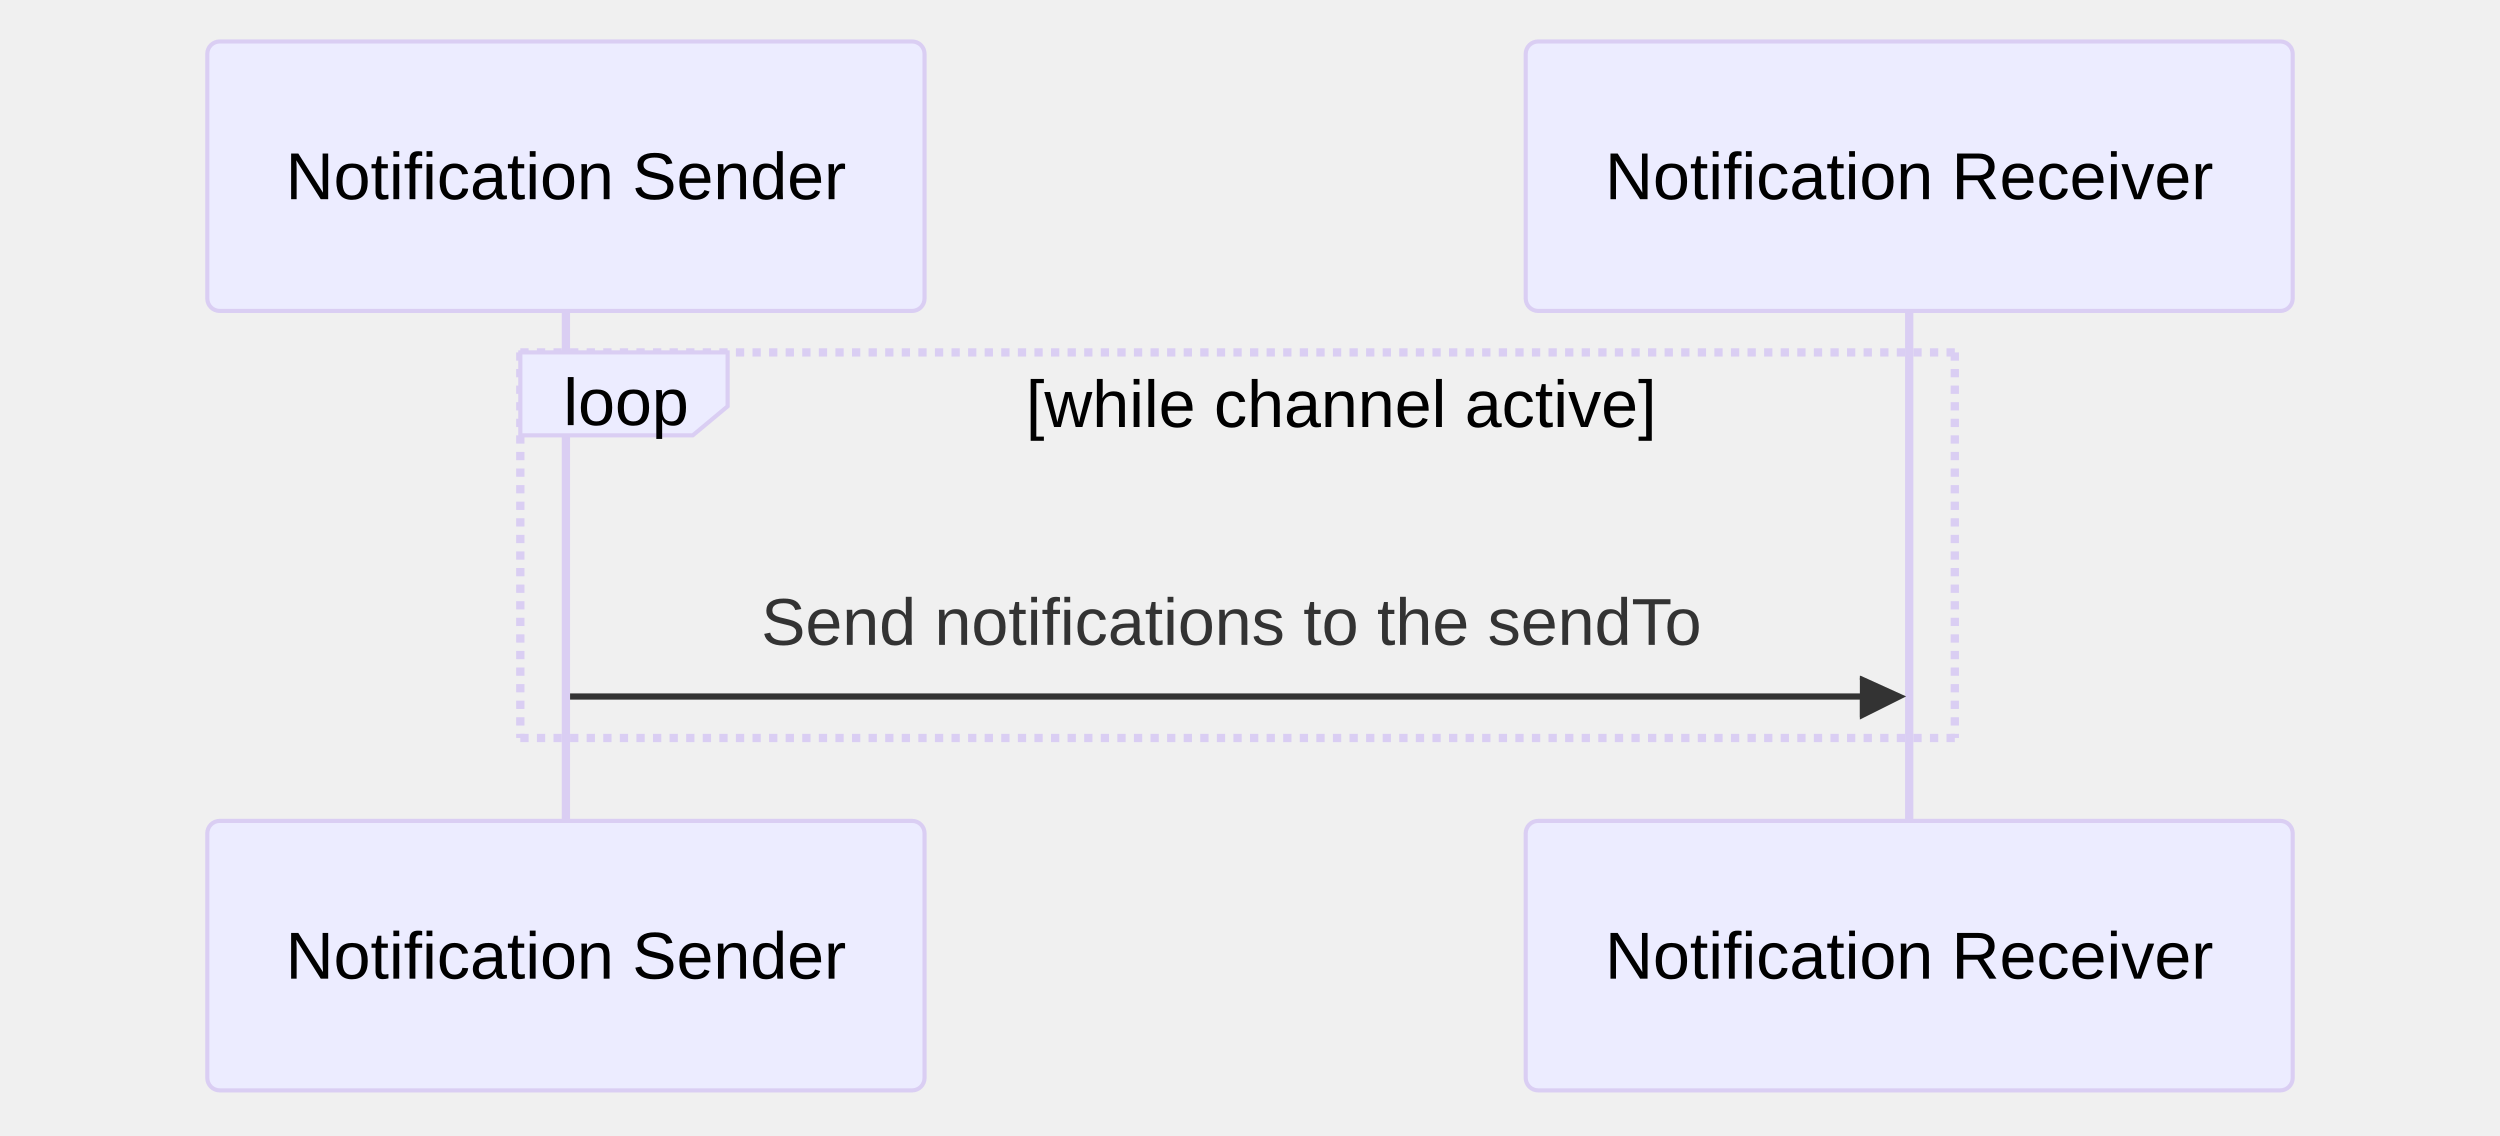
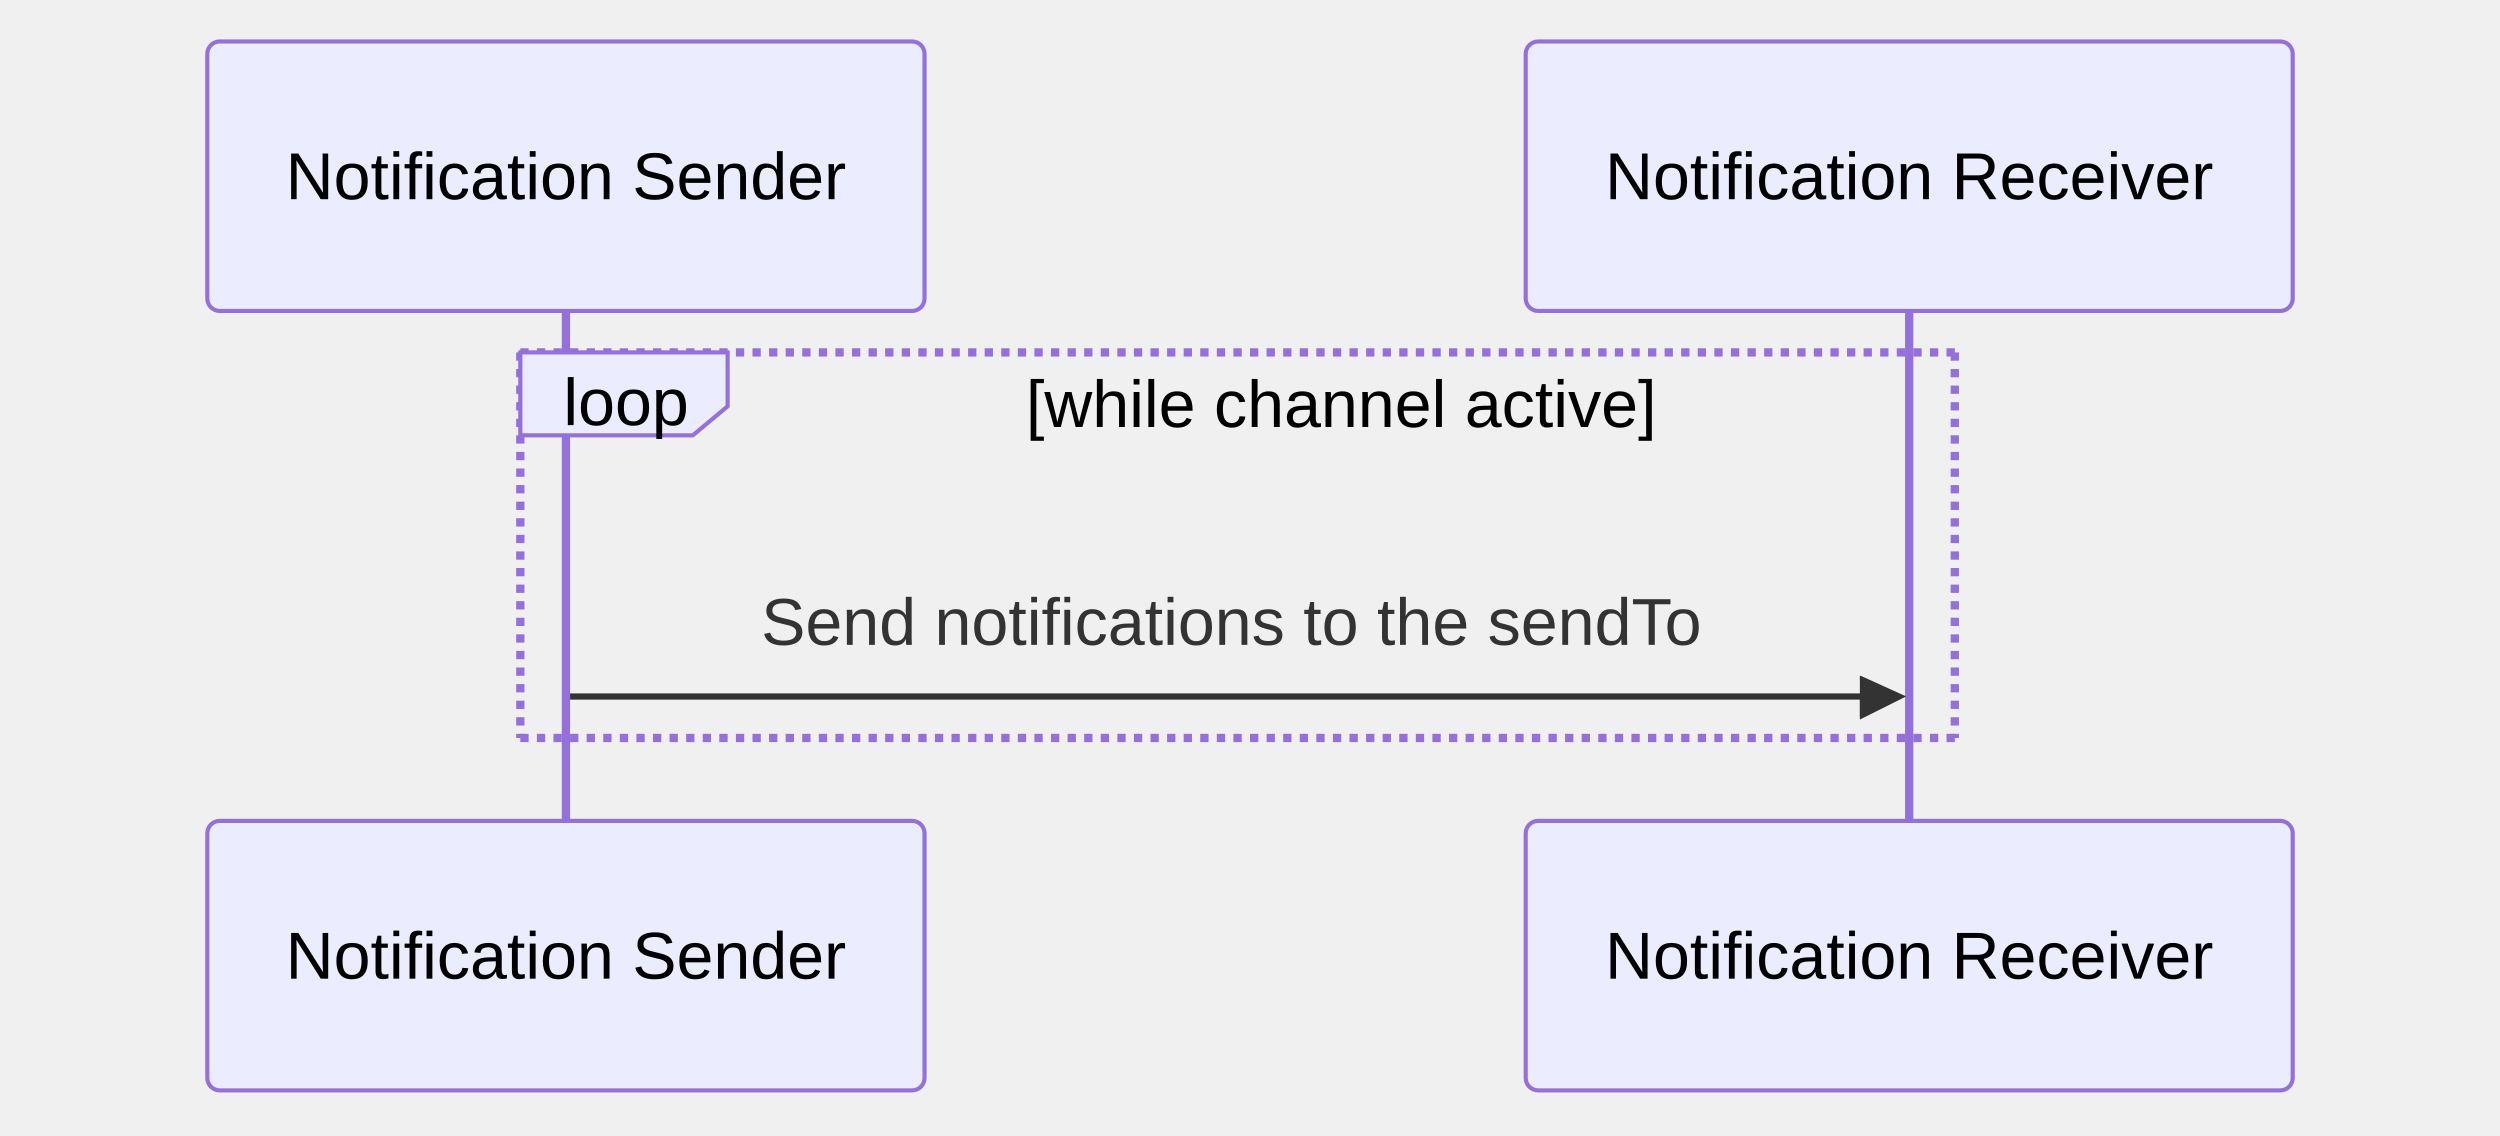
- <svg xmlns="http://www.w3.org/2000/svg" aria-roledescription="sequence" role="graphics-document document" viewBox="-50 -10 603 274" style="max-width: 603px; background-color: white;" width="100%" id="my-svg">
+ <svg xmlns="http://www.w3.org/2000/svg" id="my-svg" width="100%" style="max-width: 603px; background-color: white;" viewBox="-50 -10 603 274" role="graphics-document document" aria-roledescription="sequence">
  <g>
-     <rect class="actor actor-bottom" ry="3" rx="3" name="Notification Receiver" height="65" width="185" stroke="#666" fill="#eaeaea" y="188" x="318" />
-     <text style="text-anchor: middle; font-size: 16px; font-weight: 400;" class="actor actor-box" alignment-baseline="central" dominant-baseline="central" y="220.5" x="410.5">
-       <tspan dy="0" x="410.5">Notification Receiver</tspan>
+     <rect x="318" y="188" fill="#eaeaea" stroke="#666" width="185" height="65" name="Notification Receiver" rx="3" ry="3" class="actor actor-bottom" />
+     <text x="410.5" y="220.5" dominant-baseline="central" alignment-baseline="central" class="actor actor-box" style="text-anchor: middle; font-size: 16px; font-weight: 400;">
+       <tspan x="410.5" dy="0">Notification Receiver</tspan>
    </text>
  </g>
  <g>
-     <rect class="actor actor-bottom" ry="3" rx="3" name="Notification Sender" height="65" width="173" stroke="#666" fill="#eaeaea" y="188" x="0" />
-     <text style="text-anchor: middle; font-size: 16px; font-weight: 400;" class="actor actor-box" alignment-baseline="central" dominant-baseline="central" y="220.5" x="86.5">
-       <tspan dy="0" x="86.5">Notification Sender</tspan>
+     <rect x="0" y="188" fill="#eaeaea" stroke="#666" width="173" height="65" name="Notification Sender" rx="3" ry="3" class="actor actor-bottom" />
+     <text x="86.5" y="220.5" dominant-baseline="central" alignment-baseline="central" class="actor actor-box" style="text-anchor: middle; font-size: 16px; font-weight: 400;">
+       <tspan x="86.5" dy="0">Notification Sender</tspan>
    </text>
  </g>
  <g>
-     <line name="Notification Receiver" stroke="#999" stroke-width="0.5px" class="actor-line 200" y2="188" x2="410.5" y1="65" x1="410.5" id="actor1" />
-     <g id="root-1">
-       <rect class="actor actor-top" ry="3" rx="3" name="Notification Receiver" height="65" width="185" stroke="#666" fill="#eaeaea" y="0" x="318" />
-       <text style="text-anchor: middle; font-size: 16px; font-weight: 400;" class="actor actor-box" alignment-baseline="central" dominant-baseline="central" y="32.5" x="410.5">
-         <tspan dy="0" x="410.5">Notification Receiver</tspan>
+     <line id="actor1" x1="410.5" y1="65" x2="410.5" y2="188" class="actor-line 200" stroke-width="0.5px" stroke="#999" name="Notification Receiver" data-et="life-line" data-id="Notification Receiver" />
+     <g id="root-1" data-et="participant" data-type="participant" data-id="Notification Receiver">
+       <rect x="318" y="0" fill="#eaeaea" stroke="#666" width="185" height="65" name="Notification Receiver" rx="3" ry="3" class="actor actor-top" />
+       <text x="410.5" y="32.5" dominant-baseline="central" alignment-baseline="central" class="actor actor-box" style="text-anchor: middle; font-size: 16px; font-weight: 400;">
+         <tspan x="410.5" dy="0">Notification Receiver</tspan>
      </text>
    </g>
  </g>
  <g>
-     <line name="Notification Sender" stroke="#999" stroke-width="0.5px" class="actor-line 200" y2="188" x2="86.5" y1="65" x1="86.5" id="actor0" />
-     <g id="root-0">
-       <rect class="actor actor-top" ry="3" rx="3" name="Notification Sender" height="65" width="173" stroke="#666" fill="#eaeaea" y="0" x="0" />
-       <text style="text-anchor: middle; font-size: 16px; font-weight: 400;" class="actor actor-box" alignment-baseline="central" dominant-baseline="central" y="32.5" x="86.5">
-         <tspan dy="0" x="86.5">Notification Sender</tspan>
+     <line id="actor0" x1="86.5" y1="65" x2="86.5" y2="188" class="actor-line 200" stroke-width="0.5px" stroke="#999" name="Notification Sender" data-et="life-line" data-id="Notification Sender" />
+     <g id="root-0" data-et="participant" data-type="participant" data-id="Notification Sender">
+       <rect x="0" y="0" fill="#eaeaea" stroke="#666" width="173" height="65" name="Notification Sender" rx="3" ry="3" class="actor actor-top" />
+       <text x="86.5" y="32.5" dominant-baseline="central" alignment-baseline="central" class="actor actor-box" style="text-anchor: middle; font-size: 16px; font-weight: 400;">
+         <tspan x="86.5" dy="0">Notification Sender</tspan>
      </text>
    </g>
  </g>
-   <style>#my-svg{font-family:"trebuchet ms",verdana,arial,sans-serif;font-size:16px;fill:#333;}#my-svg .error-icon{fill:#552222;}#my-svg .error-text{fill:#552222;stroke:#552222;}#my-svg .edge-thickness-normal{stroke-width:1px;}#my-svg .edge-thickness-thick{stroke-width:3.5px;}#my-svg .edge-pattern-solid{stroke-dasharray:0;}#my-svg .edge-thickness-invisible{stroke-width:0;fill:none;}#my-svg .edge-pattern-dashed{stroke-dasharray:3;}#my-svg .edge-pattern-dotted{stroke-dasharray:2;}#my-svg .marker{fill:#333333;stroke:#333333;}#my-svg .marker.cross{stroke:#333333;}#my-svg svg{font-family:"trebuchet ms",verdana,arial,sans-serif;font-size:16px;}#my-svg p{margin:0;}#my-svg .actor{stroke:hsl(259.626, 59.777%, 87.902%);fill:#ECECFF;}#my-svg text.actor&gt;tspan{fill:black;stroke:none;}#my-svg .actor-line{stroke:hsl(259.626, 59.777%, 87.902%);}#my-svg .messageLine0{stroke-width:1.5;stroke-dasharray:none;stroke:#333;}#my-svg .messageLine1{stroke-width:1.5;stroke-dasharray:2,2;stroke:#333;}#my-svg #arrowhead path{fill:#333;stroke:#333;}#my-svg .sequenceNumber{fill:white;}#my-svg #sequencenumber{fill:#333;}#my-svg #crosshead path{fill:#333;stroke:#333;}#my-svg .messageText{fill:#333;stroke:none;}#my-svg .labelBox{stroke:hsl(259.626, 59.777%, 87.902%);fill:#ECECFF;}#my-svg .labelText,#my-svg .labelText&gt;tspan{fill:black;stroke:none;}#my-svg .loopText,#my-svg .loopText&gt;tspan{fill:black;stroke:none;}#my-svg .loopLine{stroke-width:2px;stroke-dasharray:2,2;stroke:hsl(259.626, 59.777%, 87.902%);fill:hsl(259.626, 59.777%, 87.902%);}#my-svg .note{stroke:#aaaa33;fill:#fff5ad;}#my-svg .noteText,#my-svg .noteText&gt;tspan{fill:black;stroke:none;}#my-svg .activation0{fill:#f4f4f4;stroke:#666;}#my-svg .activation1{fill:#f4f4f4;stroke:#666;}#my-svg .activation2{fill:#f4f4f4;stroke:#666;}#my-svg .actorPopupMenu{position:absolute;}#my-svg .actorPopupMenuPanel{position:absolute;fill:#ECECFF;box-shadow:0px 8px 16px 0px rgba(0,0,0,0.2);filter:drop-shadow(3px 5px 2px rgb(0 0 0 / 0.4));}#my-svg .actor-man line{stroke:hsl(259.626, 59.777%, 87.902%);fill:#ECECFF;}#my-svg .actor-man circle,#my-svg line{stroke:hsl(259.626, 59.777%, 87.902%);fill:#ECECFF;stroke-width:2px;}#my-svg :root{--mermaid-font-family:"trebuchet ms",verdana,arial,sans-serif;}</style>
+   <style>#my-svg{font-family:"trebuchet ms",verdana,arial,sans-serif;font-size:16px;fill:#333;}@keyframes edge-animation-frame{from{stroke-dashoffset:0;}}@keyframes dash{to{stroke-dashoffset:0;}}#my-svg .edge-animation-slow{stroke-dasharray:9,5!important;stroke-dashoffset:900;animation:dash 50s linear infinite;stroke-linecap:round;}#my-svg .edge-animation-fast{stroke-dasharray:9,5!important;stroke-dashoffset:900;animation:dash 20s linear infinite;stroke-linecap:round;}#my-svg .error-icon{fill:#552222;}#my-svg .error-text{fill:#552222;stroke:#552222;}#my-svg .edge-thickness-normal{stroke-width:1px;}#my-svg .edge-thickness-thick{stroke-width:3.5px;}#my-svg .edge-pattern-solid{stroke-dasharray:0;}#my-svg .edge-thickness-invisible{stroke-width:0;fill:none;}#my-svg .edge-pattern-dashed{stroke-dasharray:3;}#my-svg .edge-pattern-dotted{stroke-dasharray:2;}#my-svg .marker{fill:#333333;stroke:#333333;}#my-svg .marker.cross{stroke:#333333;}#my-svg svg{font-family:"trebuchet ms",verdana,arial,sans-serif;font-size:16px;}#my-svg p{margin:0;}#my-svg .actor{stroke:#9370DB;fill:#ECECFF;stroke-width:1;}#my-svg rect.actor.outer-path[data-look="neo"]{filter:drop-shadow(1px 2px 2px rgba(185, 185, 185, 1));}#my-svg rect.note[data-look="neo"]{stroke:#aaaa33;fill:#fff5ad;filter:drop-shadow(1px 2px 2px rgba(185, 185, 185, 1));}#my-svg text.actor&gt;tspan{fill:black;stroke:none;}#my-svg .actor-line{stroke:#9370DB;}#my-svg .innerArc{stroke-width:1.5;stroke-dasharray:none;}#my-svg .messageLine0{stroke-width:1.5;stroke-dasharray:none;stroke:#333;}#my-svg .messageLine1{stroke-width:1.5;stroke-dasharray:2,2;stroke:#333;}#my-svg [id$="-arrowhead"] path{fill:#333;stroke:#333;}#my-svg .sequenceNumber{fill:white;}#my-svg [id$="-sequencenumber"]{fill:#333;}#my-svg [id$="-crosshead"] path{fill:#333;stroke:#333;}#my-svg .messageText{fill:#333;stroke:none;}#my-svg .labelBox{stroke:#9370DB;fill:#ECECFF;filter:none;}#my-svg .labelText,#my-svg .labelText&gt;tspan{fill:black;stroke:none;}#my-svg .loopText,#my-svg .loopText&gt;tspan{fill:black;stroke:none;}#my-svg .sectionTitle,#my-svg .sectionTitle&gt;tspan{fill:black;stroke:none;}#my-svg .loopLine{stroke-width:2px;stroke-dasharray:2,2;stroke:#9370DB;fill:#9370DB;}#my-svg .note{stroke:#aaaa33;fill:#fff5ad;}#my-svg .noteText,#my-svg .noteText&gt;tspan{fill:black;stroke:none;font-weight:normal;}#my-svg .activation0{fill:#f4f4f4;stroke:#666;}#my-svg .activation1{fill:#f4f4f4;stroke:#666;}#my-svg .activation2{fill:#f4f4f4;stroke:#666;}#my-svg .actorPopupMenu{position:absolute;}#my-svg .actorPopupMenuPanel{position:absolute;fill:#ECECFF;box-shadow:0px 8px 16px 0px rgba(0,0,0,0.2);filter:drop-shadow(3px 5px 2px rgb(0 0 0 / 0.4));}#my-svg .actor-man circle,#my-svg line{fill:#ECECFF;stroke-width:2px;}#my-svg g rect.rect{filter:drop-shadow(1px 2px 2px rgba(185, 185, 185, 1));stroke:#9370DB;}#my-svg .node .neo-node{stroke:#9370DB;}#my-svg [data-look="neo"].node rect,#my-svg [data-look="neo"].cluster rect,#my-svg [data-look="neo"].node polygon{stroke:#9370DB;filter:drop-shadow(1px 2px 2px rgba(185, 185, 185, 1));}#my-svg [data-look="neo"].swimlane.cluster rect{filter:none;}#my-svg [data-look="neo"].node path{stroke:#9370DB;stroke-width:1px;}#my-svg [data-look="neo"].node .outer-path{filter:drop-shadow(1px 2px 2px rgba(185, 185, 185, 1));}#my-svg [data-look="neo"].node .neo-line path{stroke:#9370DB;filter:none;}#my-svg [data-look="neo"].node circle{stroke:#9370DB;filter:drop-shadow(1px 2px 2px rgba(185, 185, 185, 1));}#my-svg [data-look="neo"].node circle .state-start{fill:#000000;}#my-svg [data-look="neo"].icon-shape .icon{fill:#9370DB;filter:drop-shadow(1px 2px 2px rgba(185, 185, 185, 1));}#my-svg [data-look="neo"].icon-shape .icon-neo path{stroke:#9370DB;filter:drop-shadow(1px 2px 2px rgba(185, 185, 185, 1));}#my-svg :root{--mermaid-font-family:"trebuchet ms",verdana,arial,sans-serif;}</style>
  <g />
  <defs>
-     <symbol height="24" width="24" id="computer">
-       <path d="M2 2v13h20v-13h-20zm18 11h-16v-9h16v9zm-10.228 6l.466-1h3.524l.467 1h-4.457zm14.228 3h-24l2-6h2.104l-1.33 4h18.45l-1.297-4h2.073l2 6zm-5-10h-14v-7h14v7z" transform="scale(.5)" />
+     <symbol id="my-svg-computer" width="24" height="24">
+       <path transform="scale(.5)" d="M2 2v13h20v-13h-20zm18 11h-16v-9h16v9zm-10.228 6l.466-1h3.524l.467 1h-4.457zm14.228 3h-24l2-6h2.104l-1.33 4h18.45l-1.297-4h2.073l2 6zm-5-10h-14v-7h14v7z" />
    </symbol>
  </defs>
  <defs>
-     <symbol clip-rule="evenodd" fill-rule="evenodd" id="database">
-       <path d="M12.258.001l.256.004.255.005.253.008.251.01.249.012.247.015.246.016.242.019.241.02.239.023.236.024.233.027.231.028.229.031.225.032.223.034.22.036.217.038.214.04.211.041.208.043.205.045.201.046.198.048.194.05.191.051.187.053.183.054.18.056.175.057.172.059.168.06.163.061.16.063.155.064.15.066.074.033.073.033.071.034.07.034.069.035.068.035.067.035.066.035.064.036.064.036.062.036.06.036.06.037.058.037.058.037.055.038.055.038.053.038.052.038.051.039.05.039.048.039.047.039.045.04.044.04.043.04.041.04.04.041.039.041.037.041.036.041.034.041.033.042.032.042.03.042.029.042.027.042.026.043.024.043.023.043.021.043.02.043.018.044.017.043.015.044.013.044.012.044.011.045.009.044.007.045.006.045.004.045.002.045.001.045v17l-.001.045-.002.045-.004.045-.006.045-.007.045-.009.044-.011.045-.012.044-.013.044-.015.044-.017.043-.018.044-.02.043-.021.043-.023.043-.024.043-.026.043-.027.042-.029.042-.03.042-.032.042-.033.042-.034.041-.036.041-.037.041-.039.041-.04.041-.041.04-.043.04-.044.04-.045.04-.047.039-.048.039-.05.039-.051.039-.052.038-.053.038-.055.038-.055.038-.058.037-.058.037-.06.037-.06.036-.062.036-.064.036-.064.036-.066.035-.067.035-.068.035-.069.035-.07.034-.071.034-.073.033-.074.033-.15.066-.155.064-.16.063-.163.061-.168.06-.172.059-.175.057-.18.056-.183.054-.187.053-.191.051-.194.05-.198.048-.201.046-.205.045-.208.043-.211.041-.214.04-.217.038-.22.036-.223.034-.225.032-.229.031-.231.028-.233.027-.236.024-.239.023-.241.02-.242.019-.246.016-.247.015-.249.012-.251.01-.253.008-.255.005-.256.004-.258.001-.258-.001-.256-.004-.255-.005-.253-.008-.251-.01-.249-.012-.247-.015-.245-.016-.243-.019-.241-.02-.238-.023-.236-.024-.234-.027-.231-.028-.228-.031-.226-.032-.223-.034-.22-.036-.217-.038-.214-.04-.211-.041-.208-.043-.204-.045-.201-.046-.198-.048-.195-.05-.19-.051-.187-.053-.184-.054-.179-.056-.176-.057-.172-.059-.167-.06-.164-.061-.159-.063-.155-.064-.151-.066-.074-.033-.072-.033-.072-.034-.07-.034-.069-.035-.068-.035-.067-.035-.066-.035-.064-.036-.063-.036-.062-.036-.061-.036-.06-.037-.058-.037-.057-.037-.056-.038-.055-.038-.053-.038-.052-.038-.051-.039-.049-.039-.049-.039-.046-.039-.046-.04-.044-.04-.043-.04-.041-.04-.04-.041-.039-.041-.037-.041-.036-.041-.034-.041-.033-.042-.032-.042-.03-.042-.029-.042-.027-.042-.026-.043-.024-.043-.023-.043-.021-.043-.02-.043-.018-.044-.017-.043-.015-.044-.013-.044-.012-.044-.011-.045-.009-.044-.007-.045-.006-.045-.004-.045-.002-.045-.001-.045v-17l.001-.045.002-.045.004-.045.006-.045.007-.045.009-.044.011-.045.012-.044.013-.044.015-.044.017-.043.018-.044.02-.043.021-.043.023-.043.024-.043.026-.043.027-.042.029-.042.03-.042.032-.042.033-.042.034-.041.036-.041.037-.041.039-.041.04-.041.041-.04.043-.04.044-.04.046-.04.046-.039.049-.039.049-.039.051-.039.052-.038.053-.038.055-.038.056-.038.057-.037.058-.037.06-.037.061-.036.062-.036.063-.036.064-.036.066-.035.067-.035.068-.035.069-.035.07-.034.072-.034.072-.033.074-.033.151-.066.155-.064.159-.063.164-.061.167-.06.172-.059.176-.057.179-.056.184-.054.187-.053.19-.051.195-.05.198-.048.201-.046.204-.045.208-.043.211-.041.214-.04.217-.038.22-.036.223-.034.226-.032.228-.031.231-.028.234-.027.236-.024.238-.023.241-.02.243-.019.245-.016.247-.015.249-.012.251-.01.253-.008.255-.005.256-.004.258-.001.258.001zm-9.258 20.499v.01l.001.021.003.021.004.022.005.021.006.022.007.022.009.023.01.022.011.023.012.023.013.023.015.023.016.024.017.023.018.024.019.024.021.024.022.025.023.024.024.025.052.049.056.05.061.051.066.051.07.051.075.051.079.052.084.052.088.052.092.052.097.052.102.051.105.052.11.052.114.051.119.051.123.051.127.05.131.05.135.05.139.048.144.049.147.047.152.047.155.047.16.045.163.045.167.043.171.043.176.041.178.041.183.039.187.039.19.037.194.035.197.035.202.033.204.031.209.03.212.029.216.027.219.025.222.024.226.021.23.02.233.018.236.016.24.015.243.012.246.01.249.008.253.005.256.004.259.001.26-.001.257-.004.254-.005.25-.008.247-.011.244-.012.241-.014.237-.016.233-.018.231-.021.226-.021.224-.024.22-.026.216-.027.212-.028.21-.031.205-.031.202-.034.198-.034.194-.036.191-.037.187-.039.183-.04.179-.04.175-.042.172-.043.168-.044.163-.045.16-.046.155-.046.152-.047.148-.048.143-.049.139-.049.136-.05.131-.05.126-.05.123-.051.118-.052.114-.051.11-.052.106-.052.101-.052.096-.052.092-.052.088-.053.083-.051.079-.052.074-.052.07-.051.065-.051.06-.051.056-.05.051-.05.023-.024.023-.025.021-.024.02-.024.019-.024.018-.024.017-.024.015-.023.014-.024.013-.023.012-.023.01-.023.01-.022.008-.022.006-.022.006-.022.004-.022.004-.021.001-.021.001-.021v-4.127l-.077.055-.08.053-.083.054-.085.053-.087.052-.09.052-.093.051-.095.05-.097.05-.1.049-.102.049-.105.048-.106.047-.109.047-.111.046-.114.045-.115.045-.118.044-.12.043-.122.042-.124.042-.126.041-.128.04-.13.04-.132.038-.134.038-.135.037-.138.037-.139.035-.142.035-.143.034-.144.033-.147.032-.148.031-.15.03-.151.03-.153.029-.154.027-.156.027-.158.026-.159.025-.161.024-.162.023-.163.022-.165.021-.166.02-.167.019-.169.018-.169.017-.171.016-.173.015-.173.014-.175.013-.175.012-.177.011-.178.01-.179.008-.179.008-.181.006-.182.005-.182.004-.184.003-.184.002h-.37l-.184-.002-.184-.003-.182-.004-.182-.005-.181-.006-.179-.008-.179-.008-.178-.01-.176-.011-.176-.012-.175-.013-.173-.014-.172-.015-.171-.016-.17-.017-.169-.018-.167-.019-.166-.02-.165-.021-.163-.022-.162-.023-.161-.024-.159-.025-.157-.026-.156-.027-.155-.027-.153-.029-.151-.03-.15-.03-.148-.031-.146-.032-.145-.033-.143-.034-.141-.035-.14-.035-.137-.037-.136-.037-.134-.038-.132-.038-.13-.04-.128-.04-.126-.041-.124-.042-.122-.042-.12-.044-.117-.043-.116-.045-.113-.045-.112-.046-.109-.047-.106-.047-.105-.048-.102-.049-.1-.049-.097-.05-.095-.05-.093-.052-.09-.051-.087-.052-.085-.053-.083-.054-.08-.054-.077-.054v4.127zm0-5.654v.011l.001.021.003.021.004.021.005.022.006.022.007.022.009.022.01.022.011.023.012.023.013.023.015.024.016.023.017.024.018.024.019.024.021.024.022.024.023.025.024.024.052.05.056.05.061.05.066.051.07.051.075.052.079.051.084.052.088.052.092.052.097.052.102.052.105.052.11.051.114.051.119.052.123.05.127.051.131.05.135.049.139.049.144.048.147.048.152.047.155.046.16.045.163.045.167.044.171.042.176.042.178.04.183.04.187.038.19.037.194.036.197.034.202.033.204.032.209.03.212.028.216.027.219.025.222.024.226.022.23.02.233.018.236.016.24.014.243.012.246.01.249.008.253.006.256.003.259.001.26-.001.257-.003.254-.006.25-.008.247-.01.244-.012.241-.015.237-.016.233-.018.231-.02.226-.022.224-.024.22-.025.216-.027.212-.029.21-.03.205-.032.202-.033.198-.035.194-.036.191-.037.187-.039.183-.039.179-.041.175-.042.172-.043.168-.044.163-.045.16-.045.155-.047.152-.047.148-.048.143-.048.139-.05.136-.049.131-.05.126-.051.123-.051.118-.051.114-.052.11-.052.106-.052.101-.052.096-.052.092-.052.088-.052.083-.052.079-.052.074-.051.07-.052.065-.051.06-.05.056-.051.051-.049.023-.025.023-.024.021-.025.02-.024.019-.024.018-.024.017-.024.015-.023.014-.023.013-.024.012-.022.01-.023.01-.023.008-.022.006-.022.006-.022.004-.021.004-.022.001-.021.001-.021v-4.139l-.077.054-.08.054-.083.054-.085.052-.087.053-.09.051-.093.051-.095.051-.097.05-.1.049-.102.049-.105.048-.106.047-.109.047-.111.046-.114.045-.115.044-.118.044-.12.044-.122.042-.124.042-.126.041-.128.04-.13.039-.132.039-.134.038-.135.037-.138.036-.139.036-.142.035-.143.033-.144.033-.147.033-.148.031-.15.03-.151.03-.153.028-.154.028-.156.027-.158.026-.159.025-.161.024-.162.023-.163.022-.165.021-.166.02-.167.019-.169.018-.169.017-.171.016-.173.015-.173.014-.175.013-.175.012-.177.011-.178.009-.179.009-.179.007-.181.007-.182.005-.182.004-.184.003-.184.002h-.37l-.184-.002-.184-.003-.182-.004-.182-.005-.181-.007-.179-.007-.179-.009-.178-.009-.176-.011-.176-.012-.175-.013-.173-.014-.172-.015-.171-.016-.17-.017-.169-.018-.167-.019-.166-.02-.165-.021-.163-.022-.162-.023-.161-.024-.159-.025-.157-.026-.156-.027-.155-.028-.153-.028-.151-.03-.15-.03-.148-.031-.146-.033-.145-.033-.143-.033-.141-.035-.14-.036-.137-.036-.136-.037-.134-.038-.132-.039-.13-.039-.128-.04-.126-.041-.124-.042-.122-.043-.12-.043-.117-.044-.116-.044-.113-.046-.112-.046-.109-.046-.106-.047-.105-.048-.102-.049-.1-.049-.097-.05-.095-.051-.093-.051-.09-.051-.087-.053-.085-.052-.083-.054-.08-.054-.077-.054v4.139zm0-5.666v.011l.001.02.003.022.004.021.005.022.006.021.007.022.009.023.01.022.011.023.012.023.013.023.015.023.016.024.017.024.018.023.019.024.021.025.022.024.023.024.024.025.052.05.056.05.061.05.066.051.07.051.075.052.079.051.084.052.088.052.092.052.097.052.102.052.105.051.11.052.114.051.119.051.123.051.127.05.131.05.135.05.139.049.144.048.147.048.152.047.155.046.16.045.163.045.167.043.171.043.176.042.178.04.183.04.187.038.19.037.194.036.197.034.202.033.204.032.209.03.212.028.216.027.219.025.222.024.226.021.23.02.233.018.236.017.24.014.243.012.246.01.249.008.253.006.256.003.259.001.26-.001.257-.003.254-.006.25-.008.247-.01.244-.013.241-.014.237-.016.233-.018.231-.02.226-.022.224-.024.22-.025.216-.027.212-.029.21-.03.205-.032.202-.033.198-.035.194-.036.191-.037.187-.039.183-.039.179-.041.175-.042.172-.043.168-.044.163-.045.16-.045.155-.047.152-.047.148-.048.143-.049.139-.049.136-.049.131-.051.126-.05.123-.051.118-.052.114-.051.11-.052.106-.052.101-.052.096-.052.092-.052.088-.052.083-.052.079-.052.074-.052.07-.051.065-.051.06-.051.056-.05.051-.049.023-.025.023-.025.021-.024.02-.024.019-.024.018-.024.017-.024.015-.023.014-.024.013-.023.012-.023.01-.022.01-.023.008-.022.006-.022.006-.022.004-.022.004-.021.001-.021.001-.021v-4.153l-.077.054-.08.054-.083.053-.085.053-.087.053-.09.051-.093.051-.095.051-.097.05-.1.049-.102.048-.105.048-.106.048-.109.046-.111.046-.114.046-.115.044-.118.044-.12.043-.122.043-.124.042-.126.041-.128.04-.13.039-.132.039-.134.038-.135.037-.138.036-.139.036-.142.034-.143.034-.144.033-.147.032-.148.032-.15.03-.151.03-.153.028-.154.028-.156.027-.158.026-.159.024-.161.024-.162.023-.163.023-.165.021-.166.02-.167.019-.169.018-.169.017-.171.016-.173.015-.173.014-.175.013-.175.012-.177.01-.178.01-.179.009-.179.007-.181.006-.182.006-.182.004-.184.003-.184.001-.185.001-.185-.001-.184-.001-.184-.003-.182-.004-.182-.006-.181-.006-.179-.007-.179-.009-.178-.01-.176-.01-.176-.012-.175-.013-.173-.014-.172-.015-.171-.016-.17-.017-.169-.018-.167-.019-.166-.02-.165-.021-.163-.023-.162-.023-.161-.024-.159-.024-.157-.026-.156-.027-.155-.028-.153-.028-.151-.03-.15-.03-.148-.032-.146-.032-.145-.033-.143-.034-.141-.034-.14-.036-.137-.036-.136-.037-.134-.038-.132-.039-.13-.039-.128-.041-.126-.041-.124-.041-.122-.043-.12-.043-.117-.044-.116-.044-.113-.046-.112-.046-.109-.046-.106-.048-.105-.048-.102-.048-.1-.05-.097-.049-.095-.051-.093-.051-.09-.052-.087-.052-.085-.053-.083-.053-.08-.054-.077-.054v4.153zm8.74-8.179l-.257.004-.254.005-.25.008-.247.011-.244.012-.241.014-.237.016-.233.018-.231.021-.226.022-.224.023-.22.026-.216.027-.212.028-.21.031-.205.032-.202.033-.198.034-.194.036-.191.038-.187.038-.183.04-.179.041-.175.042-.172.043-.168.043-.163.045-.16.046-.155.046-.152.048-.148.048-.143.048-.139.049-.136.05-.131.05-.126.051-.123.051-.118.051-.114.052-.11.052-.106.052-.101.052-.096.052-.092.052-.088.052-.083.052-.079.052-.074.051-.07.052-.065.051-.06.05-.056.05-.051.05-.023.025-.023.024-.021.024-.02.025-.019.024-.018.024-.017.023-.015.024-.014.023-.013.023-.012.023-.01.023-.01.022-.008.022-.006.023-.006.021-.004.022-.004.021-.001.021-.001.021.001.021.001.021.004.021.004.022.006.021.006.023.008.022.01.022.01.023.012.023.013.023.014.023.015.024.017.023.018.024.019.024.02.025.021.024.023.024.023.025.051.05.056.05.06.05.065.051.07.052.074.051.079.052.083.052.088.052.092.052.096.052.101.052.106.052.11.052.114.052.118.051.123.051.126.051.131.05.136.05.139.049.143.048.148.048.152.048.155.046.16.046.163.045.168.043.172.043.175.042.179.041.183.04.187.038.191.038.194.036.198.034.202.033.205.032.21.031.212.028.216.027.22.026.224.023.226.022.231.021.233.018.237.016.241.014.244.012.247.011.25.008.254.005.257.004.26.001.26-.001.257-.004.254-.005.25-.008.247-.011.244-.012.241-.014.237-.016.233-.018.231-.021.226-.022.224-.023.22-.026.216-.027.212-.028.21-.031.205-.032.202-.033.198-.034.194-.036.191-.038.187-.038.183-.04.179-.041.175-.042.172-.043.168-.043.163-.045.16-.046.155-.046.152-.048.148-.048.143-.048.139-.049.136-.05.131-.05.126-.051.123-.051.118-.051.114-.052.11-.052.106-.052.101-.052.096-.052.092-.052.088-.052.083-.052.079-.052.074-.051.07-.052.065-.051.06-.05.056-.05.051-.05.023-.025.023-.024.021-.024.02-.025.019-.024.018-.024.017-.023.015-.024.014-.023.013-.023.012-.023.01-.023.01-.022.008-.022.006-.023.006-.021.004-.022.004-.021.001-.021.001-.021-.001-.021-.001-.021-.004-.021-.004-.022-.006-.021-.006-.023-.008-.022-.01-.022-.01-.023-.012-.023-.013-.023-.014-.023-.015-.024-.017-.023-.018-.024-.019-.024-.02-.025-.021-.024-.023-.024-.023-.025-.051-.05-.056-.05-.06-.05-.065-.051-.07-.052-.074-.051-.079-.052-.083-.052-.088-.052-.092-.052-.096-.052-.101-.052-.106-.052-.11-.052-.114-.052-.118-.051-.123-.051-.126-.051-.131-.05-.136-.05-.139-.049-.143-.048-.148-.048-.152-.048-.155-.046-.16-.046-.163-.045-.168-.043-.172-.043-.175-.042-.179-.041-.183-.04-.187-.038-.191-.038-.194-.036-.198-.034-.202-.033-.205-.032-.21-.031-.212-.028-.216-.027-.22-.026-.224-.023-.226-.022-.231-.021-.233-.018-.237-.016-.241-.014-.244-.012-.247-.011-.25-.008-.254-.005-.257-.004-.26-.001-.26.001z" transform="scale(.5)" />
+     <symbol id="my-svg-database" fill-rule="evenodd" clip-rule="evenodd">
+       <path transform="scale(.5)" d="M12.258.001l.256.004.255.005.253.008.251.01.249.012.247.015.246.016.242.019.241.02.239.023.236.024.233.027.231.028.229.031.225.032.223.034.22.036.217.038.214.04.211.041.208.043.205.045.201.046.198.048.194.05.191.051.187.053.183.054.18.056.175.057.172.059.168.06.163.061.16.063.155.064.15.066.074.033.073.033.071.034.07.034.069.035.068.035.067.035.066.035.064.036.064.036.062.036.06.036.06.037.058.037.058.037.055.038.055.038.053.038.052.038.051.039.05.039.048.039.047.039.045.04.044.04.043.04.041.04.04.041.039.041.037.041.036.041.034.041.033.042.032.042.03.042.029.042.027.042.026.043.024.043.023.043.021.043.02.043.018.044.017.043.015.044.013.044.012.044.011.045.009.044.007.045.006.045.004.045.002.045.001.045v17l-.001.045-.002.045-.004.045-.006.045-.007.045-.009.044-.011.045-.012.044-.013.044-.015.044-.017.043-.018.044-.02.043-.021.043-.023.043-.024.043-.026.043-.027.042-.029.042-.03.042-.032.042-.033.042-.034.041-.036.041-.037.041-.039.041-.04.041-.041.04-.043.04-.044.04-.045.04-.047.039-.048.039-.05.039-.051.039-.052.038-.053.038-.055.038-.055.038-.058.037-.058.037-.06.037-.06.036-.062.036-.064.036-.064.036-.066.035-.067.035-.068.035-.069.035-.07.034-.071.034-.073.033-.074.033-.15.066-.155.064-.16.063-.163.061-.168.06-.172.059-.175.057-.18.056-.183.054-.187.053-.191.051-.194.05-.198.048-.201.046-.205.045-.208.043-.211.041-.214.04-.217.038-.22.036-.223.034-.225.032-.229.031-.231.028-.233.027-.236.024-.239.023-.241.02-.242.019-.246.016-.247.015-.249.012-.251.01-.253.008-.255.005-.256.004-.258.001-.258-.001-.256-.004-.255-.005-.253-.008-.251-.01-.249-.012-.247-.015-.245-.016-.243-.019-.241-.02-.238-.023-.236-.024-.234-.027-.231-.028-.228-.031-.226-.032-.223-.034-.22-.036-.217-.038-.214-.04-.211-.041-.208-.043-.204-.045-.201-.046-.198-.048-.195-.05-.19-.051-.187-.053-.184-.054-.179-.056-.176-.057-.172-.059-.167-.06-.164-.061-.159-.063-.155-.064-.151-.066-.074-.033-.072-.033-.072-.034-.07-.034-.069-.035-.068-.035-.067-.035-.066-.035-.064-.036-.063-.036-.062-.036-.061-.036-.06-.037-.058-.037-.057-.037-.056-.038-.055-.038-.053-.038-.052-.038-.051-.039-.049-.039-.049-.039-.046-.039-.046-.04-.044-.04-.043-.04-.041-.04-.04-.041-.039-.041-.037-.041-.036-.041-.034-.041-.033-.042-.032-.042-.03-.042-.029-.042-.027-.042-.026-.043-.024-.043-.023-.043-.021-.043-.02-.043-.018-.044-.017-.043-.015-.044-.013-.044-.012-.044-.011-.045-.009-.044-.007-.045-.006-.045-.004-.045-.002-.045-.001-.045v-17l.001-.045.002-.045.004-.045.006-.045.007-.045.009-.044.011-.045.012-.044.013-.044.015-.044.017-.043.018-.044.02-.043.021-.043.023-.043.024-.043.026-.043.027-.042.029-.042.03-.042.032-.042.033-.042.034-.041.036-.041.037-.041.039-.041.04-.041.041-.04.043-.04.044-.04.046-.04.046-.039.049-.039.049-.039.051-.039.052-.038.053-.038.055-.038.056-.038.057-.037.058-.037.06-.037.061-.036.062-.036.063-.036.064-.036.066-.035.067-.035.068-.035.069-.035.07-.034.072-.034.072-.033.074-.033.151-.066.155-.064.159-.063.164-.061.167-.06.172-.059.176-.057.179-.056.184-.054.187-.053.19-.051.195-.05.198-.048.201-.046.204-.045.208-.043.211-.041.214-.04.217-.038.22-.036.223-.034.226-.032.228-.031.231-.028.234-.027.236-.024.238-.023.241-.02.243-.019.245-.016.247-.015.249-.012.251-.01.253-.008.255-.005.256-.004.258-.001.258.001zm-9.258 20.499v.01l.001.021.003.021.004.022.005.021.006.022.007.022.009.023.01.022.011.023.012.023.013.023.015.023.016.024.017.023.018.024.019.024.021.024.022.025.023.024.024.025.052.049.056.05.061.051.066.051.07.051.075.051.079.052.084.052.088.052.092.052.097.052.102.051.105.052.11.052.114.051.119.051.123.051.127.05.131.05.135.05.139.048.144.049.147.047.152.047.155.047.16.045.163.045.167.043.171.043.176.041.178.041.183.039.187.039.19.037.194.035.197.035.202.033.204.031.209.03.212.029.216.027.219.025.222.024.226.021.23.02.233.018.236.016.24.015.243.012.246.01.249.008.253.005.256.004.259.001.26-.001.257-.004.254-.005.25-.008.247-.011.244-.012.241-.014.237-.016.233-.018.231-.021.226-.021.224-.024.22-.026.216-.027.212-.028.21-.031.205-.031.202-.034.198-.034.194-.036.191-.037.187-.039.183-.04.179-.04.175-.042.172-.043.168-.044.163-.045.16-.046.155-.046.152-.047.148-.048.143-.049.139-.049.136-.05.131-.05.126-.05.123-.051.118-.052.114-.051.11-.052.106-.052.101-.052.096-.052.092-.052.088-.053.083-.051.079-.052.074-.052.07-.051.065-.051.06-.051.056-.05.051-.05.023-.024.023-.025.021-.024.02-.024.019-.024.018-.024.017-.024.015-.023.014-.024.013-.023.012-.023.01-.023.01-.022.008-.022.006-.022.006-.022.004-.022.004-.021.001-.021.001-.021v-4.127l-.077.055-.08.053-.083.054-.085.053-.087.052-.09.052-.093.051-.095.05-.097.05-.1.049-.102.049-.105.048-.106.047-.109.047-.111.046-.114.045-.115.045-.118.044-.12.043-.122.042-.124.042-.126.041-.128.04-.13.04-.132.038-.134.038-.135.037-.138.037-.139.035-.142.035-.143.034-.144.033-.147.032-.148.031-.15.03-.151.03-.153.029-.154.027-.156.027-.158.026-.159.025-.161.024-.162.023-.163.022-.165.021-.166.02-.167.019-.169.018-.169.017-.171.016-.173.015-.173.014-.175.013-.175.012-.177.011-.178.01-.179.008-.179.008-.181.006-.182.005-.182.004-.184.003-.184.002h-.37l-.184-.002-.184-.003-.182-.004-.182-.005-.181-.006-.179-.008-.179-.008-.178-.01-.176-.011-.176-.012-.175-.013-.173-.014-.172-.015-.171-.016-.17-.017-.169-.018-.167-.019-.166-.02-.165-.021-.163-.022-.162-.023-.161-.024-.159-.025-.157-.026-.156-.027-.155-.027-.153-.029-.151-.03-.15-.03-.148-.031-.146-.032-.145-.033-.143-.034-.141-.035-.14-.035-.137-.037-.136-.037-.134-.038-.132-.038-.13-.04-.128-.04-.126-.041-.124-.042-.122-.042-.12-.044-.117-.043-.116-.045-.113-.045-.112-.046-.109-.047-.106-.047-.105-.048-.102-.049-.1-.049-.097-.05-.095-.05-.093-.052-.09-.051-.087-.052-.085-.053-.083-.054-.08-.054-.077-.054v4.127zm0-5.654v.011l.001.021.003.021.004.021.005.022.006.022.007.022.009.022.01.022.011.023.012.023.013.023.015.024.016.023.017.024.018.024.019.024.021.024.022.024.023.025.024.024.052.05.056.05.061.05.066.051.07.051.075.052.079.051.084.052.088.052.092.052.097.052.102.052.105.052.11.051.114.051.119.052.123.05.127.051.131.05.135.049.139.049.144.048.147.048.152.047.155.046.16.045.163.045.167.044.171.042.176.042.178.04.183.04.187.038.19.037.194.036.197.034.202.033.204.032.209.03.212.028.216.027.219.025.222.024.226.022.23.02.233.018.236.016.24.014.243.012.246.01.249.008.253.006.256.003.259.001.26-.001.257-.003.254-.006.25-.008.247-.01.244-.012.241-.015.237-.016.233-.018.231-.02.226-.022.224-.024.22-.025.216-.027.212-.029.21-.03.205-.032.202-.033.198-.035.194-.036.191-.037.187-.039.183-.039.179-.041.175-.042.172-.043.168-.044.163-.045.16-.045.155-.047.152-.047.148-.048.143-.048.139-.05.136-.049.131-.05.126-.051.123-.051.118-.051.114-.052.11-.052.106-.052.101-.052.096-.052.092-.052.088-.052.083-.052.079-.052.074-.051.07-.052.065-.051.06-.05.056-.051.051-.049.023-.025.023-.024.021-.025.02-.024.019-.024.018-.024.017-.024.015-.023.014-.023.013-.024.012-.022.01-.023.01-.023.008-.022.006-.022.006-.022.004-.021.004-.022.001-.021.001-.021v-4.139l-.077.054-.08.054-.083.054-.085.052-.087.053-.09.051-.093.051-.095.051-.097.05-.1.049-.102.049-.105.048-.106.047-.109.047-.111.046-.114.045-.115.044-.118.044-.12.044-.122.042-.124.042-.126.041-.128.04-.13.039-.132.039-.134.038-.135.037-.138.036-.139.036-.142.035-.143.033-.144.033-.147.033-.148.031-.15.03-.151.03-.153.028-.154.028-.156.027-.158.026-.159.025-.161.024-.162.023-.163.022-.165.021-.166.02-.167.019-.169.018-.169.017-.171.016-.173.015-.173.014-.175.013-.175.012-.177.011-.178.009-.179.009-.179.007-.181.007-.182.005-.182.004-.184.003-.184.002h-.37l-.184-.002-.184-.003-.182-.004-.182-.005-.181-.007-.179-.007-.179-.009-.178-.009-.176-.011-.176-.012-.175-.013-.173-.014-.172-.015-.171-.016-.17-.017-.169-.018-.167-.019-.166-.02-.165-.021-.163-.022-.162-.023-.161-.024-.159-.025-.157-.026-.156-.027-.155-.028-.153-.028-.151-.03-.15-.03-.148-.031-.146-.033-.145-.033-.143-.033-.141-.035-.14-.036-.137-.036-.136-.037-.134-.038-.132-.039-.13-.039-.128-.04-.126-.041-.124-.042-.122-.043-.12-.043-.117-.044-.116-.044-.113-.046-.112-.046-.109-.046-.106-.047-.105-.048-.102-.049-.1-.049-.097-.05-.095-.051-.093-.051-.09-.051-.087-.053-.085-.052-.083-.054-.08-.054-.077-.054v4.139zm0-5.666v.011l.001.02.003.022.004.021.005.022.006.021.007.022.009.023.01.022.011.023.012.023.013.023.015.023.016.024.017.024.018.023.019.024.021.025.022.024.023.024.024.025.052.05.056.05.061.05.066.051.07.051.075.052.079.051.084.052.088.052.092.052.097.052.102.052.105.051.11.052.114.051.119.051.123.051.127.05.131.05.135.05.139.049.144.048.147.048.152.047.155.046.16.045.163.045.167.043.171.043.176.042.178.04.183.04.187.038.19.037.194.036.197.034.202.033.204.032.209.03.212.028.216.027.219.025.222.024.226.021.23.02.233.018.236.017.24.014.243.012.246.01.249.008.253.006.256.003.259.001.26-.001.257-.003.254-.006.25-.008.247-.01.244-.013.241-.014.237-.016.233-.018.231-.02.226-.022.224-.024.22-.025.216-.027.212-.029.21-.03.205-.032.202-.033.198-.035.194-.036.191-.037.187-.039.183-.039.179-.041.175-.042.172-.043.168-.044.163-.045.16-.045.155-.047.152-.047.148-.048.143-.049.139-.049.136-.049.131-.051.126-.05.123-.051.118-.052.114-.051.11-.052.106-.052.101-.052.096-.052.092-.052.088-.052.083-.052.079-.052.074-.052.07-.051.065-.051.06-.051.056-.05.051-.049.023-.025.023-.025.021-.024.02-.024.019-.024.018-.024.017-.024.015-.023.014-.024.013-.023.012-.023.01-.022.01-.023.008-.022.006-.022.006-.022.004-.022.004-.021.001-.021.001-.021v-4.153l-.077.054-.08.054-.083.053-.085.053-.087.053-.09.051-.093.051-.095.051-.097.05-.1.049-.102.048-.105.048-.106.048-.109.046-.111.046-.114.046-.115.044-.118.044-.12.043-.122.043-.124.042-.126.041-.128.04-.13.039-.132.039-.134.038-.135.037-.138.036-.139.036-.142.034-.143.034-.144.033-.147.032-.148.032-.15.03-.151.03-.153.028-.154.028-.156.027-.158.026-.159.024-.161.024-.162.023-.163.023-.165.021-.166.02-.167.019-.169.018-.169.017-.171.016-.173.015-.173.014-.175.013-.175.012-.177.01-.178.01-.179.009-.179.007-.181.006-.182.006-.182.004-.184.003-.184.001-.185.001-.185-.001-.184-.001-.184-.003-.182-.004-.182-.006-.181-.006-.179-.007-.179-.009-.178-.01-.176-.01-.176-.012-.175-.013-.173-.014-.172-.015-.171-.016-.17-.017-.169-.018-.167-.019-.166-.02-.165-.021-.163-.023-.162-.023-.161-.024-.159-.024-.157-.026-.156-.027-.155-.028-.153-.028-.151-.03-.15-.03-.148-.032-.146-.032-.145-.033-.143-.034-.141-.034-.14-.036-.137-.036-.136-.037-.134-.038-.132-.039-.13-.039-.128-.041-.126-.041-.124-.041-.122-.043-.12-.043-.117-.044-.116-.044-.113-.046-.112-.046-.109-.046-.106-.048-.105-.048-.102-.048-.1-.05-.097-.049-.095-.051-.093-.051-.09-.052-.087-.052-.085-.053-.083-.053-.08-.054-.077-.054v4.153zm8.74-8.179l-.257.004-.254.005-.25.008-.247.011-.244.012-.241.014-.237.016-.233.018-.231.021-.226.022-.224.023-.22.026-.216.027-.212.028-.21.031-.205.032-.202.033-.198.034-.194.036-.191.038-.187.038-.183.04-.179.041-.175.042-.172.043-.168.043-.163.045-.16.046-.155.046-.152.048-.148.048-.143.048-.139.049-.136.05-.131.05-.126.051-.123.051-.118.051-.114.052-.11.052-.106.052-.101.052-.096.052-.092.052-.088.052-.083.052-.079.052-.074.051-.07.052-.065.051-.06.05-.056.05-.051.05-.023.025-.023.024-.021.024-.02.025-.019.024-.018.024-.017.023-.015.024-.014.023-.013.023-.012.023-.01.023-.01.022-.008.022-.006.023-.006.021-.004.022-.004.021-.001.021-.001.021.001.021.001.021.004.021.004.022.006.021.006.023.008.022.01.022.01.023.012.023.013.023.014.023.015.024.017.023.018.024.019.024.02.025.021.024.023.024.023.025.051.05.056.05.06.05.065.051.07.052.074.051.079.052.083.052.088.052.092.052.096.052.101.052.106.052.11.052.114.052.118.051.123.051.126.051.131.05.136.05.139.049.143.048.148.048.152.048.155.046.16.046.163.045.168.043.172.043.175.042.179.041.183.04.187.038.191.038.194.036.198.034.202.033.205.032.21.031.212.028.216.027.22.026.224.023.226.022.231.021.233.018.237.016.241.014.244.012.247.011.25.008.254.005.257.004.26.001.26-.001.257-.004.254-.005.25-.008.247-.011.244-.012.241-.014.237-.016.233-.018.231-.021.226-.022.224-.023.22-.026.216-.027.212-.028.21-.031.205-.032.202-.033.198-.034.194-.036.191-.038.187-.038.183-.04.179-.041.175-.042.172-.043.168-.043.163-.045.16-.046.155-.046.152-.048.148-.048.143-.048.139-.049.136-.05.131-.05.126-.051.123-.051.118-.051.114-.052.11-.052.106-.052.101-.052.096-.052.092-.052.088-.052.083-.052.079-.052.074-.051.07-.052.065-.051.06-.05.056-.05.051-.05.023-.025.023-.024.021-.024.02-.025.019-.024.018-.024.017-.023.015-.024.014-.023.013-.023.012-.023.01-.023.01-.022.008-.022.006-.023.006-.021.004-.022.004-.021.001-.021.001-.021-.001-.021-.001-.021-.004-.021-.004-.022-.006-.021-.006-.023-.008-.022-.01-.022-.01-.023-.012-.023-.013-.023-.014-.023-.015-.024-.017-.023-.018-.024-.019-.024-.02-.025-.021-.024-.023-.024-.023-.025-.051-.05-.056-.05-.06-.05-.065-.051-.07-.052-.074-.051-.079-.052-.083-.052-.088-.052-.092-.052-.096-.052-.101-.052-.106-.052-.11-.052-.114-.052-.118-.051-.123-.051-.126-.051-.131-.05-.136-.05-.139-.049-.143-.048-.148-.048-.152-.048-.155-.046-.16-.046-.163-.045-.168-.043-.172-.043-.175-.042-.179-.041-.183-.04-.187-.038-.191-.038-.194-.036-.198-.034-.202-.033-.205-.032-.21-.031-.212-.028-.216-.027-.22-.026-.224-.023-.226-.022-.231-.021-.233-.018-.237-.016-.241-.014-.244-.012-.247-.011-.25-.008-.254-.005-.257-.004-.26-.001-.26.001z" />
    </symbol>
  </defs>
  <defs>
-     <symbol height="24" width="24" id="clock">
-       <path d="M12 2c5.514 0 10 4.486 10 10s-4.486 10-10 10-10-4.486-10-10 4.486-10 10-10zm0-2c-6.627 0-12 5.373-12 12s5.373 12 12 12 12-5.373 12-12-5.373-12-12-12zm5.848 12.459c.202.038.202.333.001.372-1.907.361-6.045 1.111-6.547 1.111-.719 0-1.301-.582-1.301-1.301 0-.512.77-5.447 1.125-7.445.034-.192.312-.181.343.014l.985 6.238 5.394 1.011z" transform="scale(.5)" />
+     <symbol id="my-svg-clock" width="24" height="24">
+       <path transform="scale(.5)" d="M12 2c5.514 0 10 4.486 10 10s-4.486 10-10 10-10-4.486-10-10 4.486-10 10-10zm0-2c-6.627 0-12 5.373-12 12s5.373 12 12 12 12-5.373 12-12-5.373-12-12-12zm5.848 12.459c.202.038.202.333.001.372-1.907.361-6.045 1.111-6.547 1.111-.719 0-1.301-.582-1.301-1.301 0-.512.77-5.447 1.125-7.445.034-.192.312-.181.343.014l.985 6.238 5.394 1.011z" />
    </symbol>
  </defs>
  <defs>
-     <marker orient="auto-start-reverse" markerHeight="12" markerWidth="12" markerUnits="userSpaceOnUse" refY="5" refX="7.9" id="arrowhead">
+     <marker id="my-svg-arrowhead" refX="7.9" refY="5" markerUnits="userSpaceOnUse" markerWidth="12" markerHeight="12" orient="auto-start-reverse">
      <path d="M -1 0 L 10 5 L 0 10 z" />
    </marker>
  </defs>
  <defs>
-     <marker refY="4.5" refX="4" orient="auto" markerHeight="8" markerWidth="15" id="crosshead">
-       <path style="stroke-dasharray: 0, 0;" d="M 1,2 L 6,7 M 6,2 L 1,7" stroke-width="1pt" stroke="#000000" fill="none" />
+     <marker id="my-svg-crosshead" markerWidth="15" markerHeight="8" orient="auto" refX="4" refY="4.5">
+       <path fill="none" stroke="#000000" stroke-width="1pt" d="M 1,2 L 6,7 M 6,2 L 1,7" style="stroke-dasharray: 0, 0;" />
    </marker>
  </defs>
  <defs>
-     <marker orient="auto" markerHeight="28" markerWidth="20" refY="7" refX="15.5" id="filled-head">
+     <marker id="my-svg-filled-head" refX="15.5" refY="7" markerWidth="20" markerHeight="28" orient="auto">
      <path d="M 18,7 L9,13 L14,7 L9,1 Z" />
    </marker>
  </defs>
  <defs>
-     <marker orient="auto" markerHeight="40" markerWidth="60" refY="15" refX="15" id="sequencenumber">
-       <circle r="6" cy="15" cx="15" />
+     <marker id="my-svg-sequencenumber" refX="15" refY="15" markerWidth="60" markerHeight="40" orient="auto">
+       <circle cx="15" cy="15" r="6" />
    </marker>
  </defs>
-   <g>
-     <line class="loopLine" y2="75" x2="421.5" y1="75" x1="75.5" />
-     <line class="loopLine" y2="168" x2="421.5" y1="75" x1="421.5" />
-     <line class="loopLine" y2="168" x2="421.5" y1="168" x1="75.5" />
-     <line class="loopLine" y2="168" x2="75.5" y1="75" x1="75.5" />
-     <polygon class="labelBox" points="75.5,75 125.5,75 125.5,88 117.1,95 75.5,95" />
-     <text style="font-size: 16px; font-weight: 400;" class="labelText" alignment-baseline="middle" dominant-baseline="middle" text-anchor="middle" y="88" x="101">loop</text>
-     <text style="font-size: 16px; font-weight: 400;" class="loopText" text-anchor="middle" y="93" x="273.5">
+   <defs>
+     <marker id="my-svg-solidTopArrowHead" refX="7.9" refY="7.25" markerUnits="userSpaceOnUse" markerWidth="12" markerHeight="12" orient="auto-start-reverse">
+       <path d="M 0 0 L 10 8 L 0 8 z" />
+     </marker>
+   </defs>
+   <defs>
+     <marker id="my-svg-solidBottomArrowHead" refX="7.9" refY="0.75" markerUnits="userSpaceOnUse" markerWidth="12" markerHeight="12" orient="auto-start-reverse">
+       <path d="M 0 0 L 10 0 L 0 8 z" />
+     </marker>
+   </defs>
+   <defs>
+     <marker id="my-svg-stickTopArrowHead" refX="7.5" refY="7" markerUnits="userSpaceOnUse" markerWidth="12" markerHeight="12" orient="auto-start-reverse">
+       <path d="M 0 0 L 7 7" stroke="black" stroke-width="1.5" fill="none" />
+     </marker>
+   </defs>
+   <defs>
+     <marker id="my-svg-stickBottomArrowHead" refX="7.5" refY="0" markerUnits="userSpaceOnUse" markerWidth="12" markerHeight="12" orient="auto-start-reverse">
+       <path d="M 0 7 L 7 0" stroke="black" stroke-width="1.5" fill="none" />
+     </marker>
+   </defs>
+   <g data-et="control-structure" data-id="i2">
+     <line x1="75.5" y1="75" x2="421.5" y2="75" class="loopLine" />
+     <line x1="421.5" y1="75" x2="421.5" y2="168" class="loopLine" />
+     <line x1="75.5" y1="168" x2="421.5" y2="168" class="loopLine" />
+     <line x1="75.5" y1="75" x2="75.5" y2="168" class="loopLine" />
+     <polygon points="75.5,75 125.5,75 125.5,88 117.1,95 75.5,95" class="labelBox" />
+     <text x="101" y="88" text-anchor="middle" dominant-baseline="middle" alignment-baseline="middle" class="labelText" style="font-size: 16px; font-weight: 400;">loop</text>
+     <text x="273.5" y="93" text-anchor="middle" class="loopText" style="font-size: 16px; font-weight: 400;">
      <tspan x="273.5">[while channel active]</tspan>
    </text>
  </g>
-   <text style="font-size: 16px; font-weight: 400;" dy="1em" class="messageText" alignment-baseline="middle" dominant-baseline="middle" text-anchor="middle" y="125" x="247">Send notifications to the sendTo</text>
-   <line style="fill: none;" marker-end="url(#arrowhead)" stroke="none" stroke-width="2" class="messageLine0" y2="158" x2="406.5" y1="158" x1="87.5" />
+   <text x="247" y="125" text-anchor="middle" dominant-baseline="middle" alignment-baseline="middle" class="messageText" dy="1em" style="font-size: 16px; font-weight: 400;">Send notifications to the sendTo</text>
+   <line x1="87.5" y1="158" x2="406.5" y2="158" class="messageLine0" data-et="message" data-id="i1" data-from="Notification Sender" data-to="Notification Receiver" stroke-width="2" stroke="none" marker-end="url(#my-svg-arrowhead)" style="fill: none;" />
</svg>
